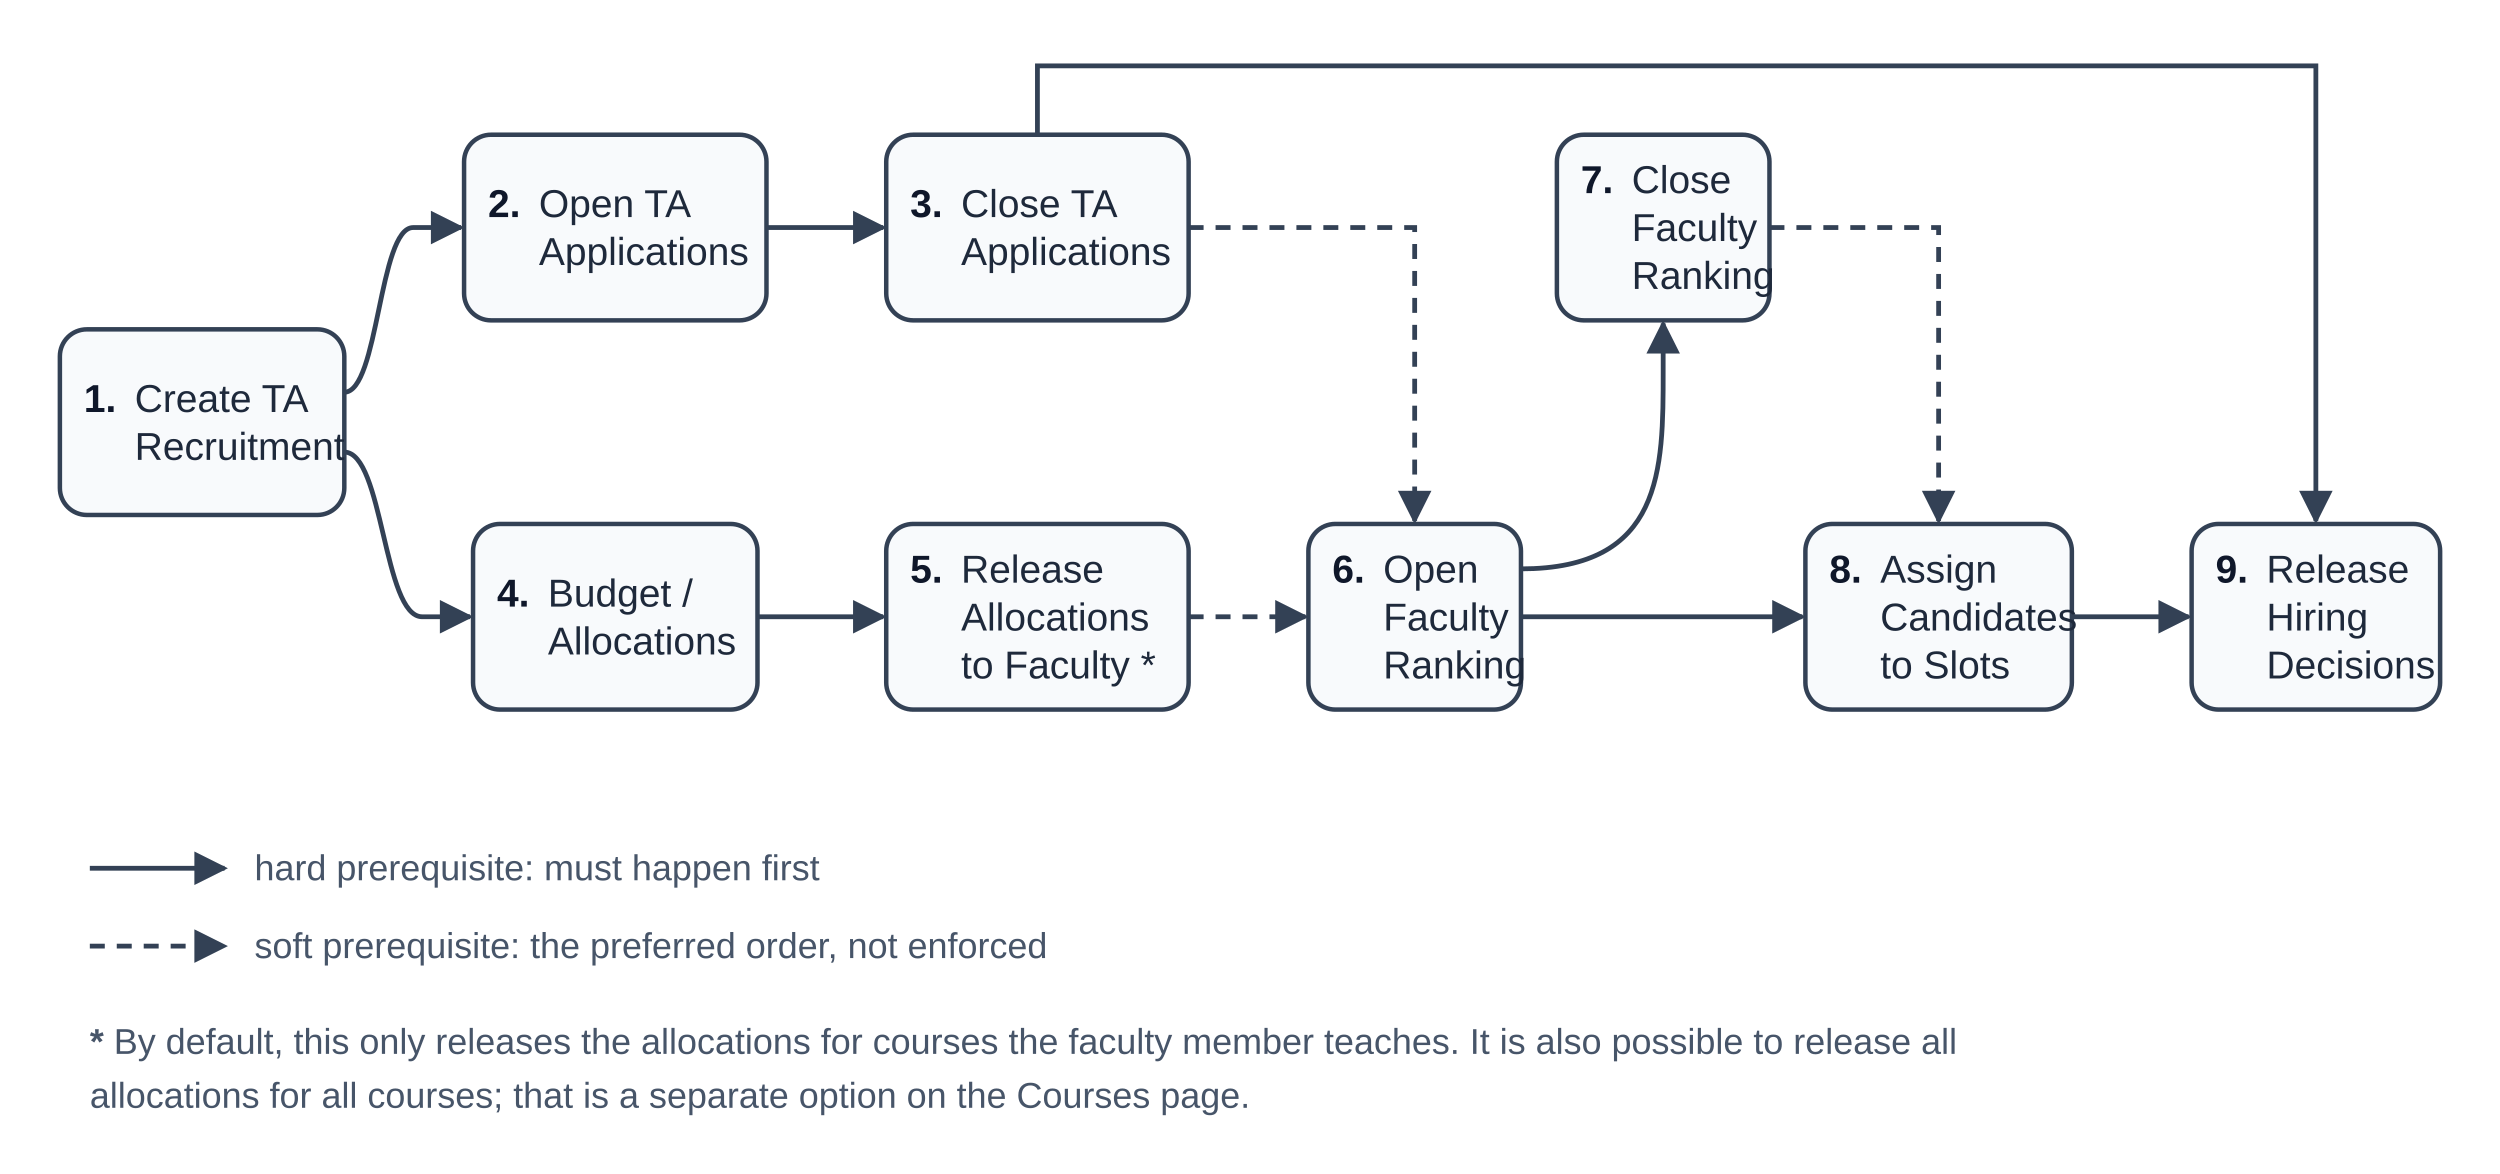
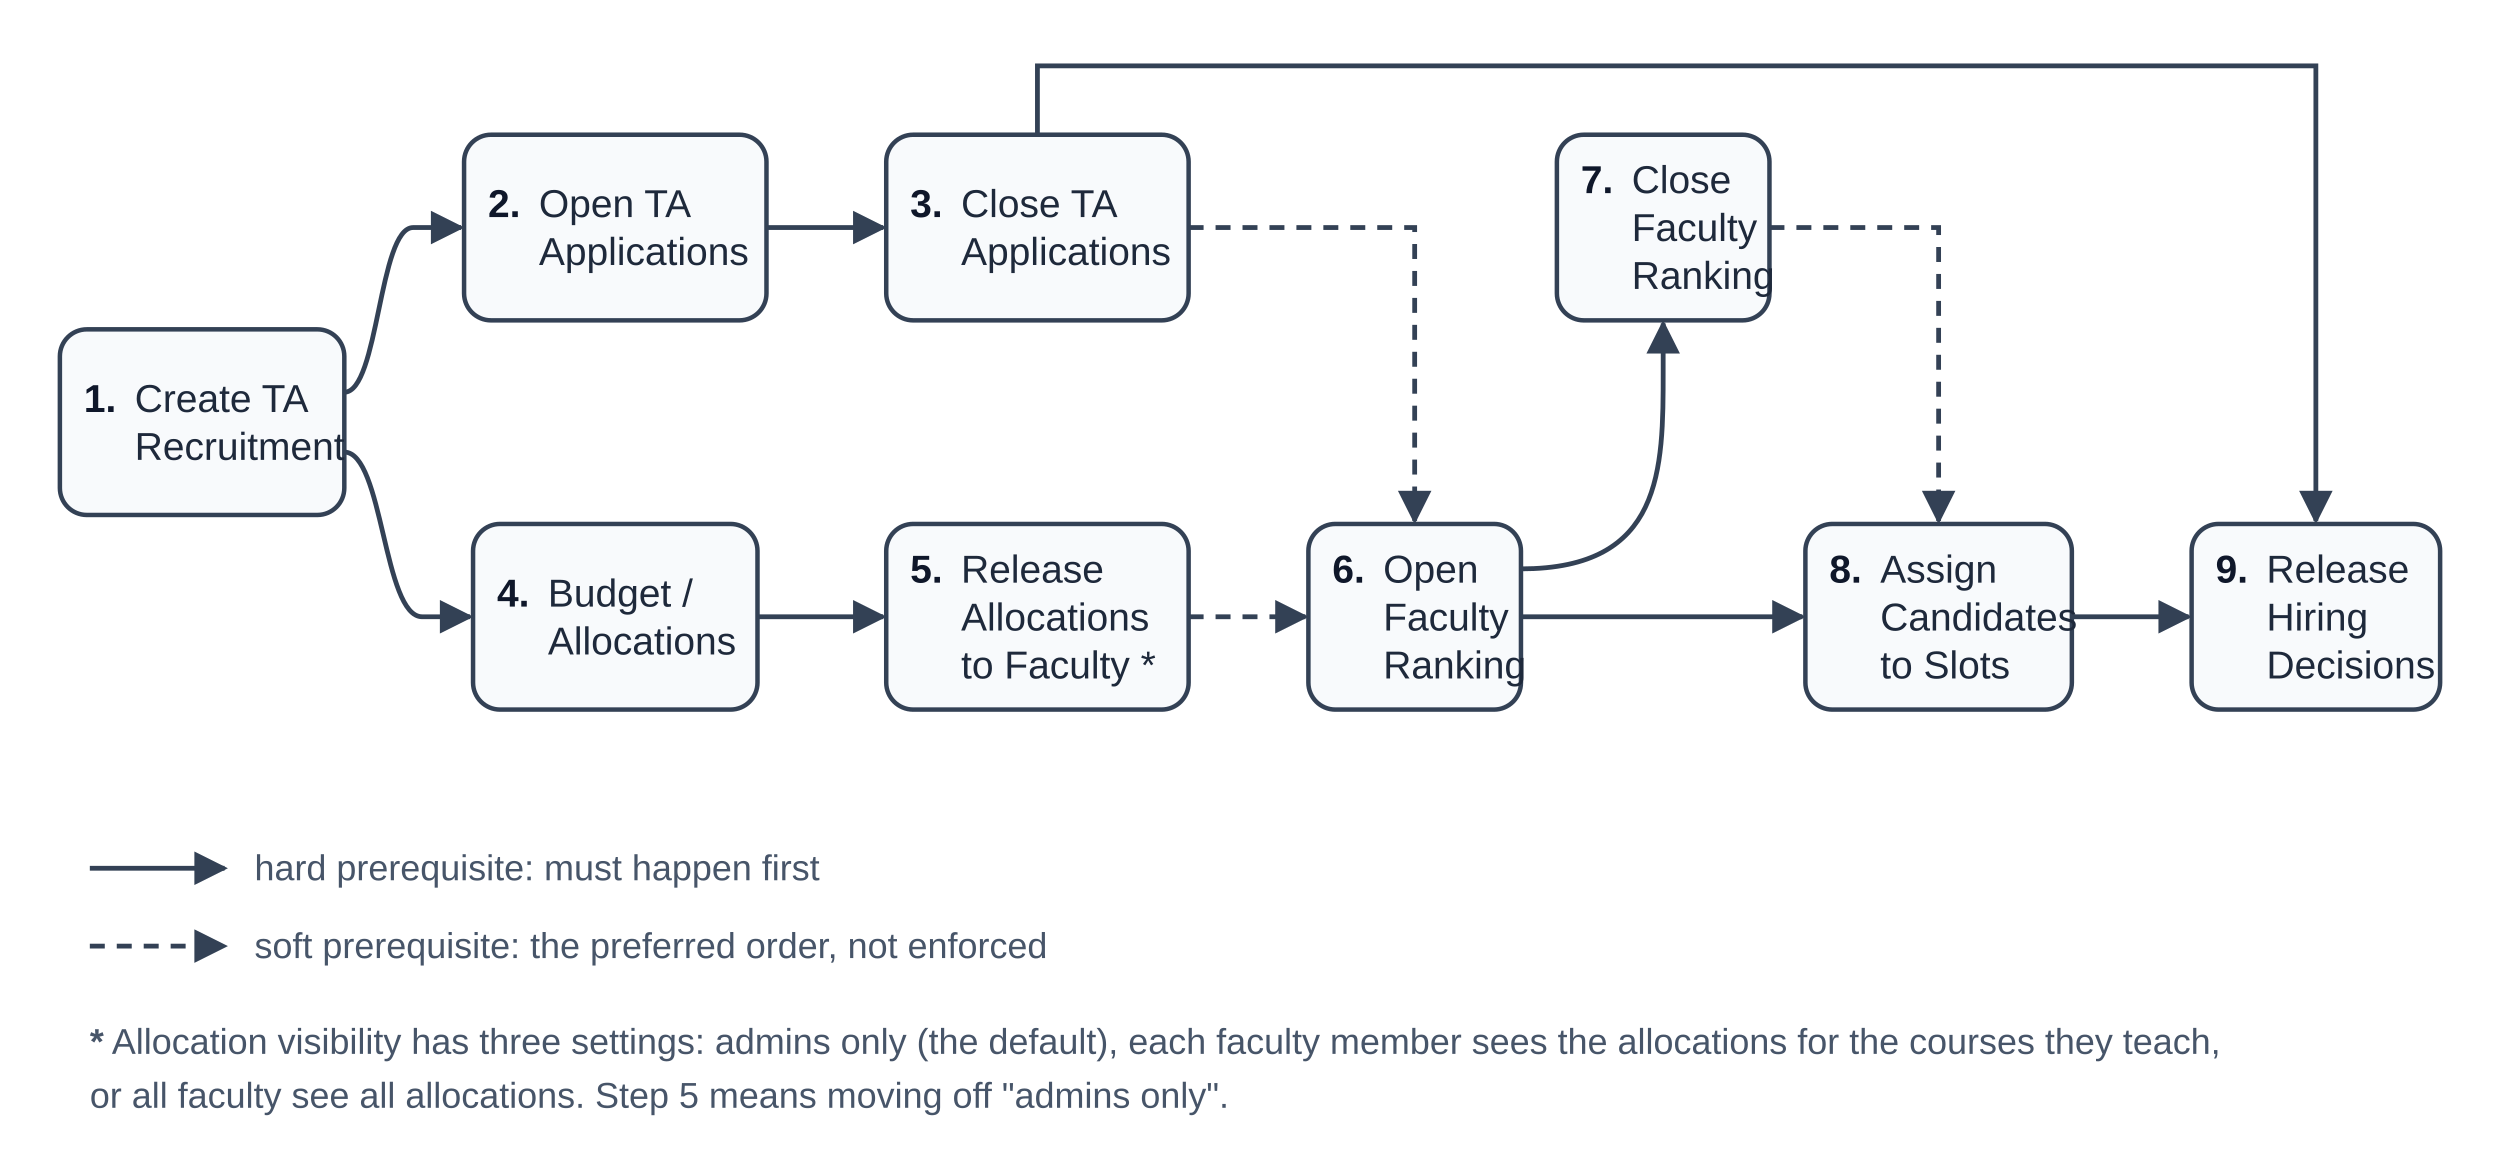
<svg xmlns="http://www.w3.org/2000/svg" width="835" height="392" viewBox="0 0 835 392" font-family="'Arial Narrow', 'Liberation Sans Narrow', Arial, Helvetica, sans-serif" font-size="13">
  <defs>
    <marker id="arrow" viewBox="0 0 10 10" refX="9" refY="5" markerWidth="7" markerHeight="7" orient="auto-start-reverse">
      <path d="M 0 0 L 10 5 L 0 10 z" fill="#334155" />
    </marker>
    <style>
      .box { fill: #f8fafc; stroke: #334155; stroke-width: 1.5; }
      .num { font-weight: 700; fill: #0f172a; }
      .label { fill: #1e293b; }
      .hard { stroke: #334155; stroke-width: 1.6; fill: none; marker-end: url(#arrow); }
      .soft { stroke: #334155; stroke-width: 1.6; fill: none; stroke-dasharray: 5 4; marker-end: url(#arrow); }
      .legend { fill: #475569; font-size: 12px; }
    </style>
  </defs>
  <rect class="box" x="20.0" y="110" width="95" height="62" rx="9" />
  <text x="28.0" y="137.6">
    <tspan class="num">1.</tspan>
    <tspan class="label" x="45.0">Create TA</tspan>
    <tspan class="label" x="45.0" dy="16">Recruitment</tspan>
  </text>
  <rect class="box" x="155.0" y="45" width="101" height="62" rx="9" />
  <text x="163.0" y="72.5">
    <tspan class="num">2.</tspan>
    <tspan class="label" x="180.0">Open TA</tspan>
    <tspan class="label" x="180.0" dy="16">Applications</tspan>
  </text>
  <rect class="box" x="296.0" y="45" width="101" height="62" rx="9" />
  <text x="304.0" y="72.5">
    <tspan class="num">3.</tspan>
    <tspan class="label" x="321.0">Close TA</tspan>
    <tspan class="label" x="321.0" dy="16">Applications</tspan>
  </text>
  <rect class="box" x="158.0" y="175" width="95" height="62" rx="9" />
  <text x="166.0" y="202.6">
    <tspan class="num">4.</tspan>
    <tspan class="label" x="183.0">Budget /</tspan>
    <tspan class="label" x="183.0" dy="16">Allocations</tspan>
  </text>
  <rect class="box" x="296.0" y="175" width="101" height="62" rx="9" />
  <text x="304.0" y="194.6">
    <tspan class="num">5.</tspan>
    <tspan class="label" x="321.0">Release</tspan>
    <tspan class="label" x="321.0" dy="16">Allocations</tspan>
    <tspan class="label" x="321.0" dy="16">to Faculty *</tspan>
  </text>
  <rect class="box" x="437.0" y="175" width="71" height="62" rx="9" />
  <text x="445.0" y="194.6">
    <tspan class="num">6.</tspan>
    <tspan class="label" x="462.0">Open</tspan>
    <tspan class="label" x="462.0" dy="16">Faculty</tspan>
    <tspan class="label" x="462.0" dy="16">Ranking</tspan>
  </text>
  <rect class="box" x="520.0" y="45" width="71" height="62" rx="9" />
  <text x="528.0" y="64.5">
    <tspan class="num">7.</tspan>
    <tspan class="label" x="545.0">Close</tspan>
    <tspan class="label" x="545.0" dy="16">Faculty</tspan>
    <tspan class="label" x="545.0" dy="16">Ranking</tspan>
  </text>
  <rect class="box" x="603.0" y="175" width="89" height="62" rx="9" />
  <text x="611.0" y="194.6">
    <tspan class="num">8.</tspan>
    <tspan class="label" x="628.0">Assign</tspan>
    <tspan class="label" x="628.0" dy="16">Candidates</tspan>
    <tspan class="label" x="628.0" dy="16">to Slots</tspan>
  </text>
  <rect class="box" x="732.0" y="175" width="83" height="62" rx="9" />
  <text x="740.0" y="194.6">
    <tspan class="num">9.</tspan>
    <tspan class="label" x="757.0">Release</tspan>
    <tspan class="label" x="757.0" dy="16">Hiring</tspan>
    <tspan class="label" x="757.0" dy="16">Decisions</tspan>
  </text>
  <path class="hard" d="M 115.0 131.0 C 126.5 131.0, 126.5 76.0, 138.0 76.0 H 154.0" />
  <path class="hard" d="M 115.0 151.0 C 128.0 151.0, 128.0 206.0, 141.0 206.0 H 157.0" />
  <path class="hard" d="M 256.0 76.0 H 295.0" />
  <path class="hard" d="M 253.0 206.0 H 295.0" />
  <path class="hard" d="M 508.0 206.0 H 602.0" />
  <path class="hard" d="M 692.0 206.0 H 731.0" />
  <path class="hard" d="M 508.0 190.0 C 555.5 190.0, 555.5 157.0, 555.5 124.0 V 108.0" />
  <path class="hard" d="M 346.5 45.0 V 22 H 773.5 V 174" />
  <path class="soft" d="M 397.0 206.0 H 436.0" />
  <path class="soft" d="M 591.0 76.0 H 647.5 V 174" />
  <path class="soft" d="M 397.0 76.0 H 472.5 V 174" />
  <line x1="30" y1="290" x2="75" y2="290" class="hard" />
  <text x="85" y="294" class="legend">hard prerequisite: must happen first</text>
  <line x1="30" y1="316" x2="75" y2="316" class="soft" />
  <text x="85" y="320" class="legend">soft prerequisite: the preferred order, not enforced</text>
  <text x="30" y="352" class="legend">
-     <tspan font-weight="700">*</tspan> By default, this only releases the allocations for courses the faculty member teaches. It is also possible to release all</text>
-   <text x="30" y="370" class="legend">allocations for all courses; that is a separate option on the Courses page.</text>
+     <tspan font-weight="700">*</tspan> Allocation visibility has three settings: admins only (the default), each faculty member sees the allocations for the courses they teach,</text>
+   <text x="30" y="370" class="legend">or all faculty see all allocations. Step 5 means moving off "admins only".</text>
</svg>
